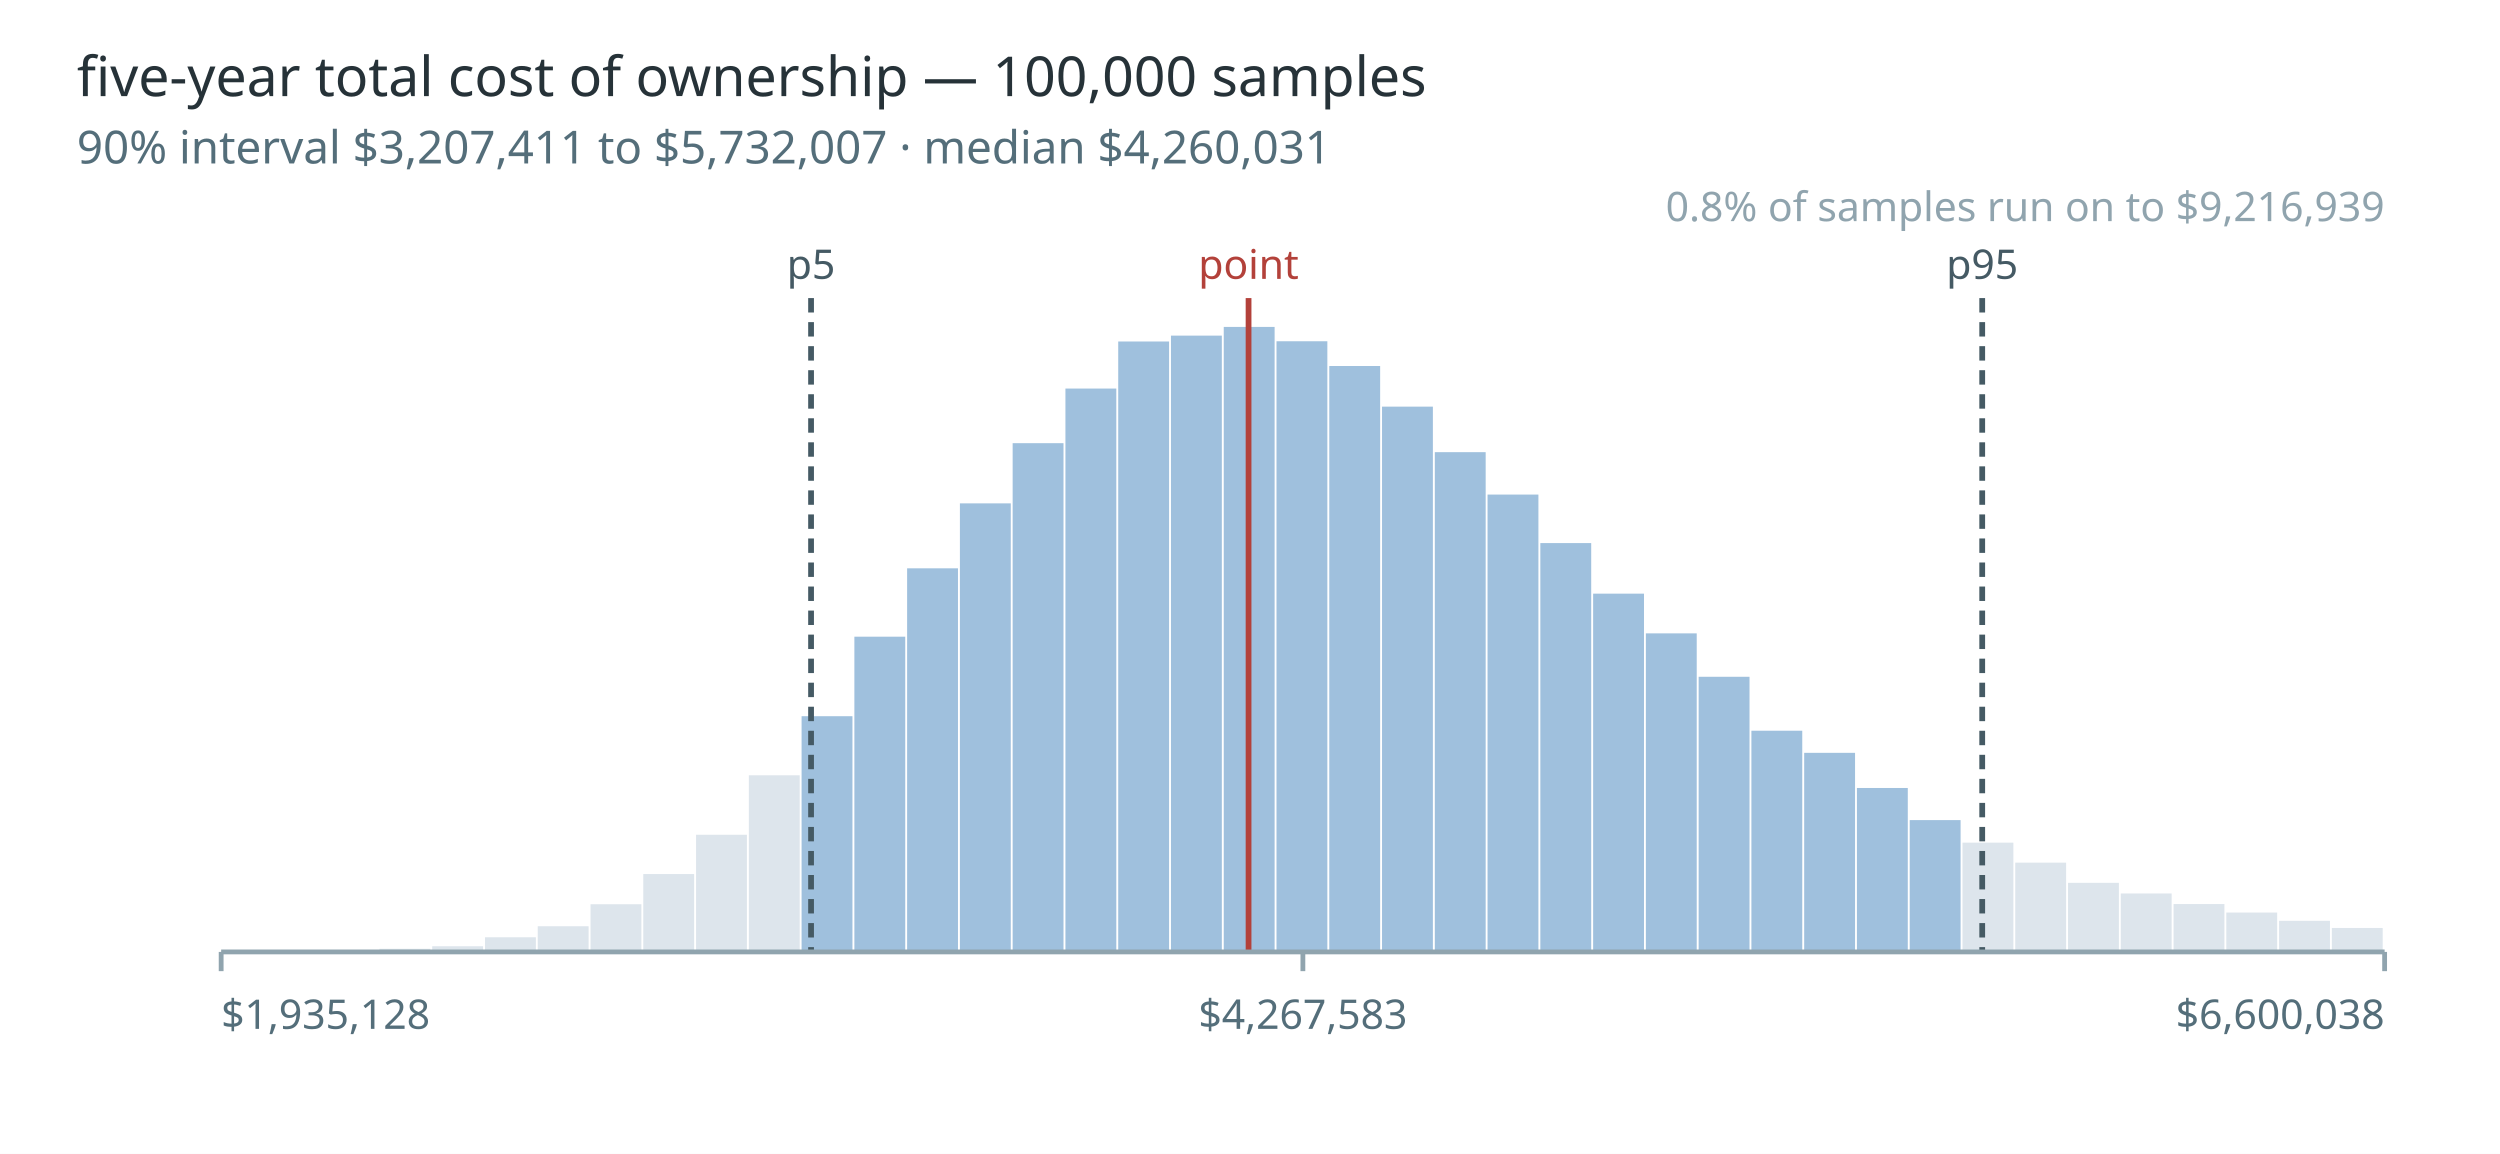
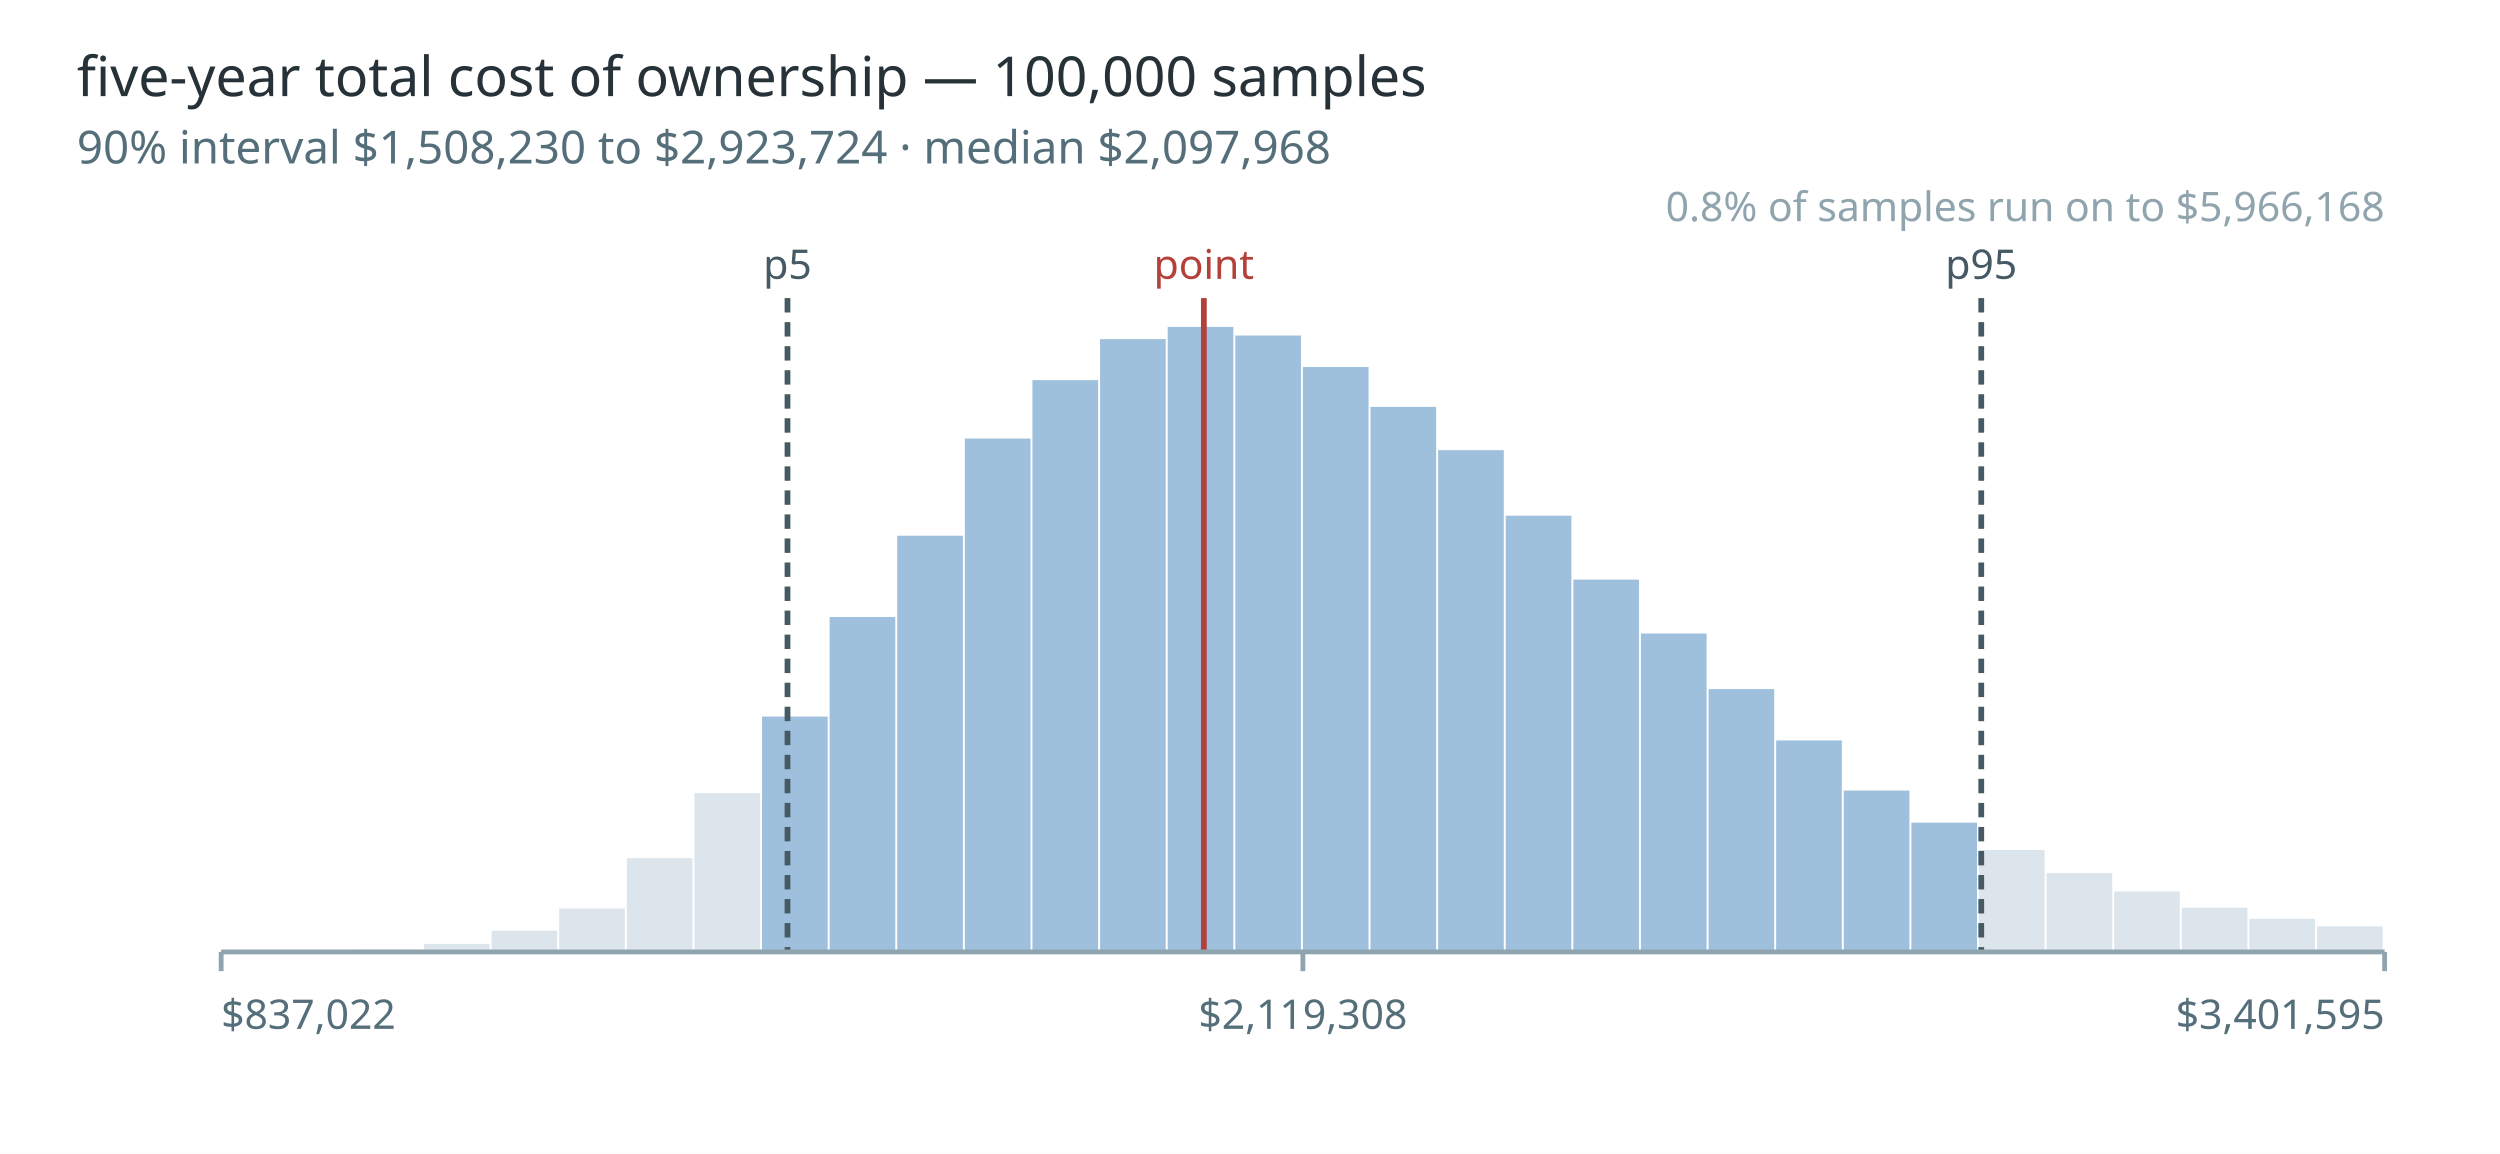
<svg xmlns="http://www.w3.org/2000/svg" viewBox="0 0 520 240" width="520" height="240" role="img" font-family="system-ui, sans-serif">
  <rect width="520" height="240" fill="#ffffff" />
  <text x="16" y="20" font-size="11.5" fill="#263238">five-year total cost of ownership — 100,000 samples</text>
-   <text x="16" y="34" font-size="9.5" fill="#546e7a">90% interval $3,207,411 to $5,732,007 · median $4,260,031</text>
-   <rect x="46.00" y="197.94" width="10.58" height="0.06" fill="#dde5ec" />
-   <rect x="56.98" y="197.96" width="10.58" height="0.04" fill="#dde5ec" />
-   <rect x="67.95" y="197.85" width="10.58" height="0.15" fill="#dde5ec" />
-   <rect x="78.93" y="197.35" width="10.58" height="0.65" fill="#dde5ec" />
-   <rect x="89.90" y="196.82" width="10.58" height="1.18" fill="#dde5ec" />
-   <rect x="100.88" y="194.95" width="10.58" height="3.05" fill="#dde5ec" />
-   <rect x="111.85" y="192.66" width="10.58" height="5.34" fill="#dde5ec" />
-   <rect x="122.83" y="188.08" width="10.58" height="9.92" fill="#dde5ec" />
-   <rect x="133.80" y="181.80" width="10.58" height="16.20" fill="#dde5ec" />
-   <rect x="144.78" y="173.63" width="10.58" height="24.37" fill="#dde5ec" />
-   <rect x="155.76" y="161.26" width="10.58" height="36.74" fill="#dde5ec" />
-   <rect x="166.73" y="148.97" width="10.58" height="49.03" fill="#9fc0dd" />
-   <rect x="177.71" y="132.43" width="10.58" height="65.57" fill="#9fc0dd" />
-   <rect x="188.68" y="118.21" width="10.58" height="79.79" fill="#9fc0dd" />
-   <rect x="199.66" y="104.70" width="10.58" height="93.30" fill="#9fc0dd" />
-   <rect x="210.63" y="92.18" width="10.58" height="105.82" fill="#9fc0dd" />
-   <rect x="221.61" y="80.82" width="10.58" height="117.18" fill="#9fc0dd" />
-   <rect x="232.59" y="71.03" width="10.58" height="126.97" fill="#9fc0dd" />
-   <rect x="243.56" y="69.81" width="10.58" height="128.19" fill="#9fc0dd" />
-   <rect x="254.54" y="68.00" width="10.58" height="130.00" fill="#9fc0dd" />
-   <rect x="265.51" y="70.98" width="10.58" height="127.02" fill="#9fc0dd" />
-   <rect x="276.49" y="76.13" width="10.58" height="121.87" fill="#9fc0dd" />
-   <rect x="287.46" y="84.58" width="10.58" height="113.42" fill="#9fc0dd" />
-   <rect x="298.44" y="94.05" width="10.58" height="103.95" fill="#9fc0dd" />
-   <rect x="309.41" y="102.87" width="10.58" height="95.13" fill="#9fc0dd" />
-   <rect x="320.39" y="112.96" width="10.58" height="85.04" fill="#9fc0dd" />
-   <rect x="331.37" y="123.48" width="10.58" height="74.52" fill="#9fc0dd" />
-   <rect x="342.34" y="131.74" width="10.58" height="66.26" fill="#9fc0dd" />
-   <rect x="353.32" y="140.77" width="10.58" height="57.23" fill="#9fc0dd" />
-   <rect x="364.29" y="151.99" width="10.58" height="46.01" fill="#9fc0dd" />
-   <rect x="375.27" y="156.59" width="10.58" height="41.41" fill="#9fc0dd" />
-   <rect x="386.24" y="163.90" width="10.58" height="34.10" fill="#9fc0dd" />
-   <rect x="397.22" y="170.58" width="10.58" height="27.42" fill="#9fc0dd" />
-   <rect x="408.20" y="175.27" width="10.58" height="22.73" fill="#dde5ec" />
-   <rect x="419.17" y="179.43" width="10.58" height="18.57" fill="#dde5ec" />
-   <rect x="430.15" y="183.63" width="10.58" height="14.37" fill="#dde5ec" />
-   <rect x="441.12" y="185.84" width="10.58" height="12.16" fill="#dde5ec" />
-   <rect x="452.10" y="188.04" width="10.58" height="9.96" fill="#dde5ec" />
-   <rect x="463.07" y="189.81" width="10.58" height="8.19" fill="#dde5ec" />
-   <rect x="474.05" y="191.53" width="10.58" height="6.47" fill="#dde5ec" />
-   <rect x="485.02" y="193.02" width="10.58" height="4.98" fill="#dde5ec" />
-   <line x1="168.7" y1="62" x2="168.7" y2="198" stroke="#455a64" stroke-width="1.2" stroke-dasharray="3 2" />
-   <text x="168.7" y="58" font-size="8.5" text-anchor="middle" fill="#455a64">p5</text>
-   <line x1="259.7" y1="62" x2="259.7" y2="198" stroke="#b3413a" stroke-width="1.2" />
-   <text x="259.7" y="58" font-size="8.5" text-anchor="middle" fill="#b3413a">point</text>
-   <line x1="412.3" y1="62" x2="412.3" y2="198" stroke="#455a64" stroke-width="1.2" stroke-dasharray="3 2" />
-   <text x="412.3" y="58" font-size="8.5" text-anchor="middle" fill="#455a64">p95</text>
+   <text x="16" y="34" font-size="9.5" fill="#546e7a">90% interval $1,508,230 to $2,923,724 · median $2,097,968</text>
+   <rect x="46.00" y="197.95" width="13.66" height="0.05" fill="#dde5ec" />
+   <rect x="60.06" y="197.88" width="13.66" height="0.12" fill="#dde5ec" />
+   <rect x="74.13" y="197.52" width="13.66" height="0.48" fill="#dde5ec" />
+   <rect x="88.19" y="196.33" width="13.66" height="1.67" fill="#dde5ec" />
+   <rect x="102.25" y="193.59" width="13.66" height="4.41" fill="#dde5ec" />
+   <rect x="116.31" y="188.97" width="13.66" height="9.03" fill="#dde5ec" />
+   <rect x="130.38" y="178.49" width="13.66" height="19.51" fill="#dde5ec" />
+   <rect x="144.44" y="164.95" width="13.66" height="33.05" fill="#dde5ec" />
+   <rect x="158.50" y="149.05" width="13.66" height="48.95" fill="#9fc0dd" />
+   <rect x="172.56" y="128.33" width="13.66" height="69.67" fill="#9fc0dd" />
+   <rect x="186.62" y="111.43" width="13.66" height="86.57" fill="#9fc0dd" />
+   <rect x="200.69" y="91.22" width="13.66" height="106.78" fill="#9fc0dd" />
+   <rect x="214.75" y="79.07" width="13.66" height="118.93" fill="#9fc0dd" />
+   <rect x="228.81" y="70.54" width="13.66" height="127.46" fill="#9fc0dd" />
+   <rect x="242.88" y="68.00" width="13.66" height="130.00" fill="#9fc0dd" />
+   <rect x="256.94" y="69.79" width="13.66" height="128.21" fill="#9fc0dd" />
+   <rect x="271.00" y="76.33" width="13.66" height="121.67" fill="#9fc0dd" />
+   <rect x="285.06" y="84.63" width="13.66" height="113.37" fill="#9fc0dd" />
+   <rect x="299.13" y="93.63" width="13.66" height="104.37" fill="#9fc0dd" />
+   <rect x="313.19" y="107.26" width="13.66" height="90.74" fill="#9fc0dd" />
+   <rect x="327.25" y="120.56" width="13.66" height="77.44" fill="#9fc0dd" />
+   <rect x="341.31" y="131.77" width="13.66" height="66.23" fill="#9fc0dd" />
+   <rect x="355.38" y="143.33" width="13.66" height="54.67" fill="#9fc0dd" />
+   <rect x="369.44" y="154.01" width="13.66" height="43.99" fill="#9fc0dd" />
+   <rect x="383.50" y="164.44" width="13.66" height="33.56" fill="#9fc0dd" />
+   <rect x="397.56" y="171.11" width="13.66" height="26.89" fill="#9fc0dd" />
+   <rect x="411.62" y="176.79" width="13.66" height="21.21" fill="#dde5ec" />
+   <rect x="425.69" y="181.58" width="13.66" height="16.42" fill="#dde5ec" />
+   <rect x="439.75" y="185.43" width="13.66" height="12.57" fill="#dde5ec" />
+   <rect x="453.81" y="188.80" width="13.66" height="9.20" fill="#dde5ec" />
+   <rect x="467.87" y="191.10" width="13.66" height="6.90" fill="#dde5ec" />
+   <rect x="481.94" y="192.68" width="13.66" height="5.32" fill="#dde5ec" />
+   <line x1="163.8" y1="62" x2="163.8" y2="198" stroke="#455a64" stroke-width="1.2" stroke-dasharray="3 2" />
+   <text x="163.8" y="58" font-size="8.5" text-anchor="middle" fill="#455a64">p5</text>
+   <line x1="250.4" y1="62" x2="250.4" y2="198" stroke="#b3413a" stroke-width="1.2" />
+   <text x="250.4" y="58" font-size="8.5" text-anchor="middle" fill="#b3413a">point</text>
+   <line x1="412.1" y1="62" x2="412.1" y2="198" stroke="#455a64" stroke-width="1.2" stroke-dasharray="3 2" />
+   <text x="412.1" y="58" font-size="8.5" text-anchor="middle" fill="#455a64">p95</text>
  <line x1="46.0" y1="198.0" x2="496.0" y2="198.0" stroke="#90a4ae" stroke-width="1" />
  <line x1="46.0" y1="198.0" x2="46.0" y2="202.0" stroke="#90a4ae" />
-   <text x="46.0" y="214.0" font-size="8.5" text-anchor="start" fill="#546e7a">$1,935,128</text>
+   <text x="46.0" y="214.0" font-size="8.5" text-anchor="start" fill="#546e7a">$837,022</text>
  <line x1="271.0" y1="198.0" x2="271.0" y2="202.0" stroke="#90a4ae" />
-   <text x="271.0" y="214.0" font-size="8.5" text-anchor="middle" fill="#546e7a">$4,267,583</text>
+   <text x="271.0" y="214.0" font-size="8.5" text-anchor="middle" fill="#546e7a">$2,119,308</text>
  <line x1="496.0" y1="198.0" x2="496.0" y2="202.0" stroke="#90a4ae" />
-   <text x="496.0" y="214.0" font-size="8.5" text-anchor="end" fill="#546e7a">$6,600,038</text>
-   <text x="496" y="46" font-size="8.5" text-anchor="end" fill="#90a4ae">0.8% of samples run on to $9,216,939</text>
+   <text x="496.0" y="214.0" font-size="8.5" text-anchor="end" fill="#546e7a">$3,401,595</text>
+   <text x="496" y="46" font-size="8.5" text-anchor="end" fill="#90a4ae">0.8% of samples run on to $5,966,168</text>
</svg>
